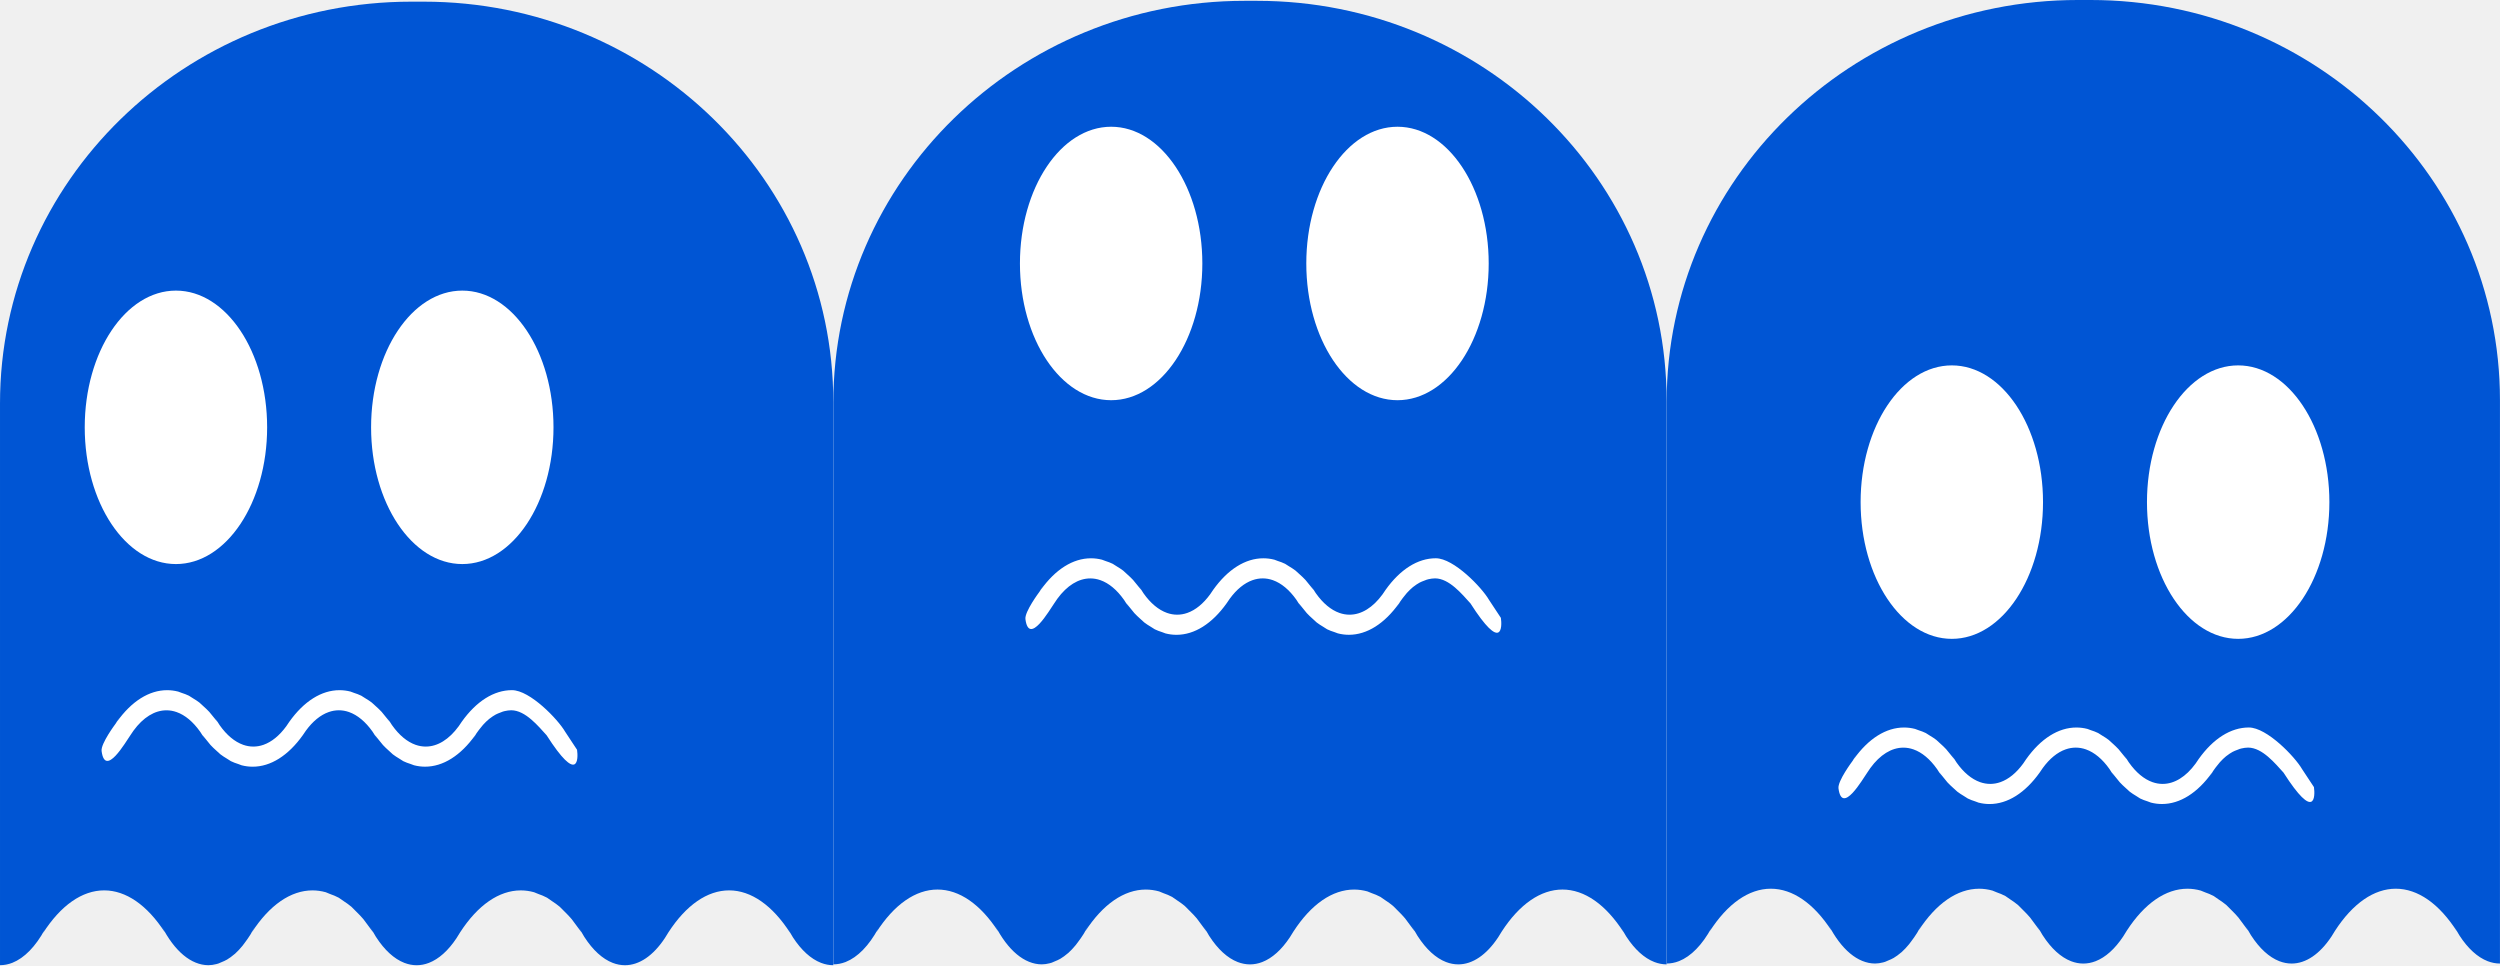
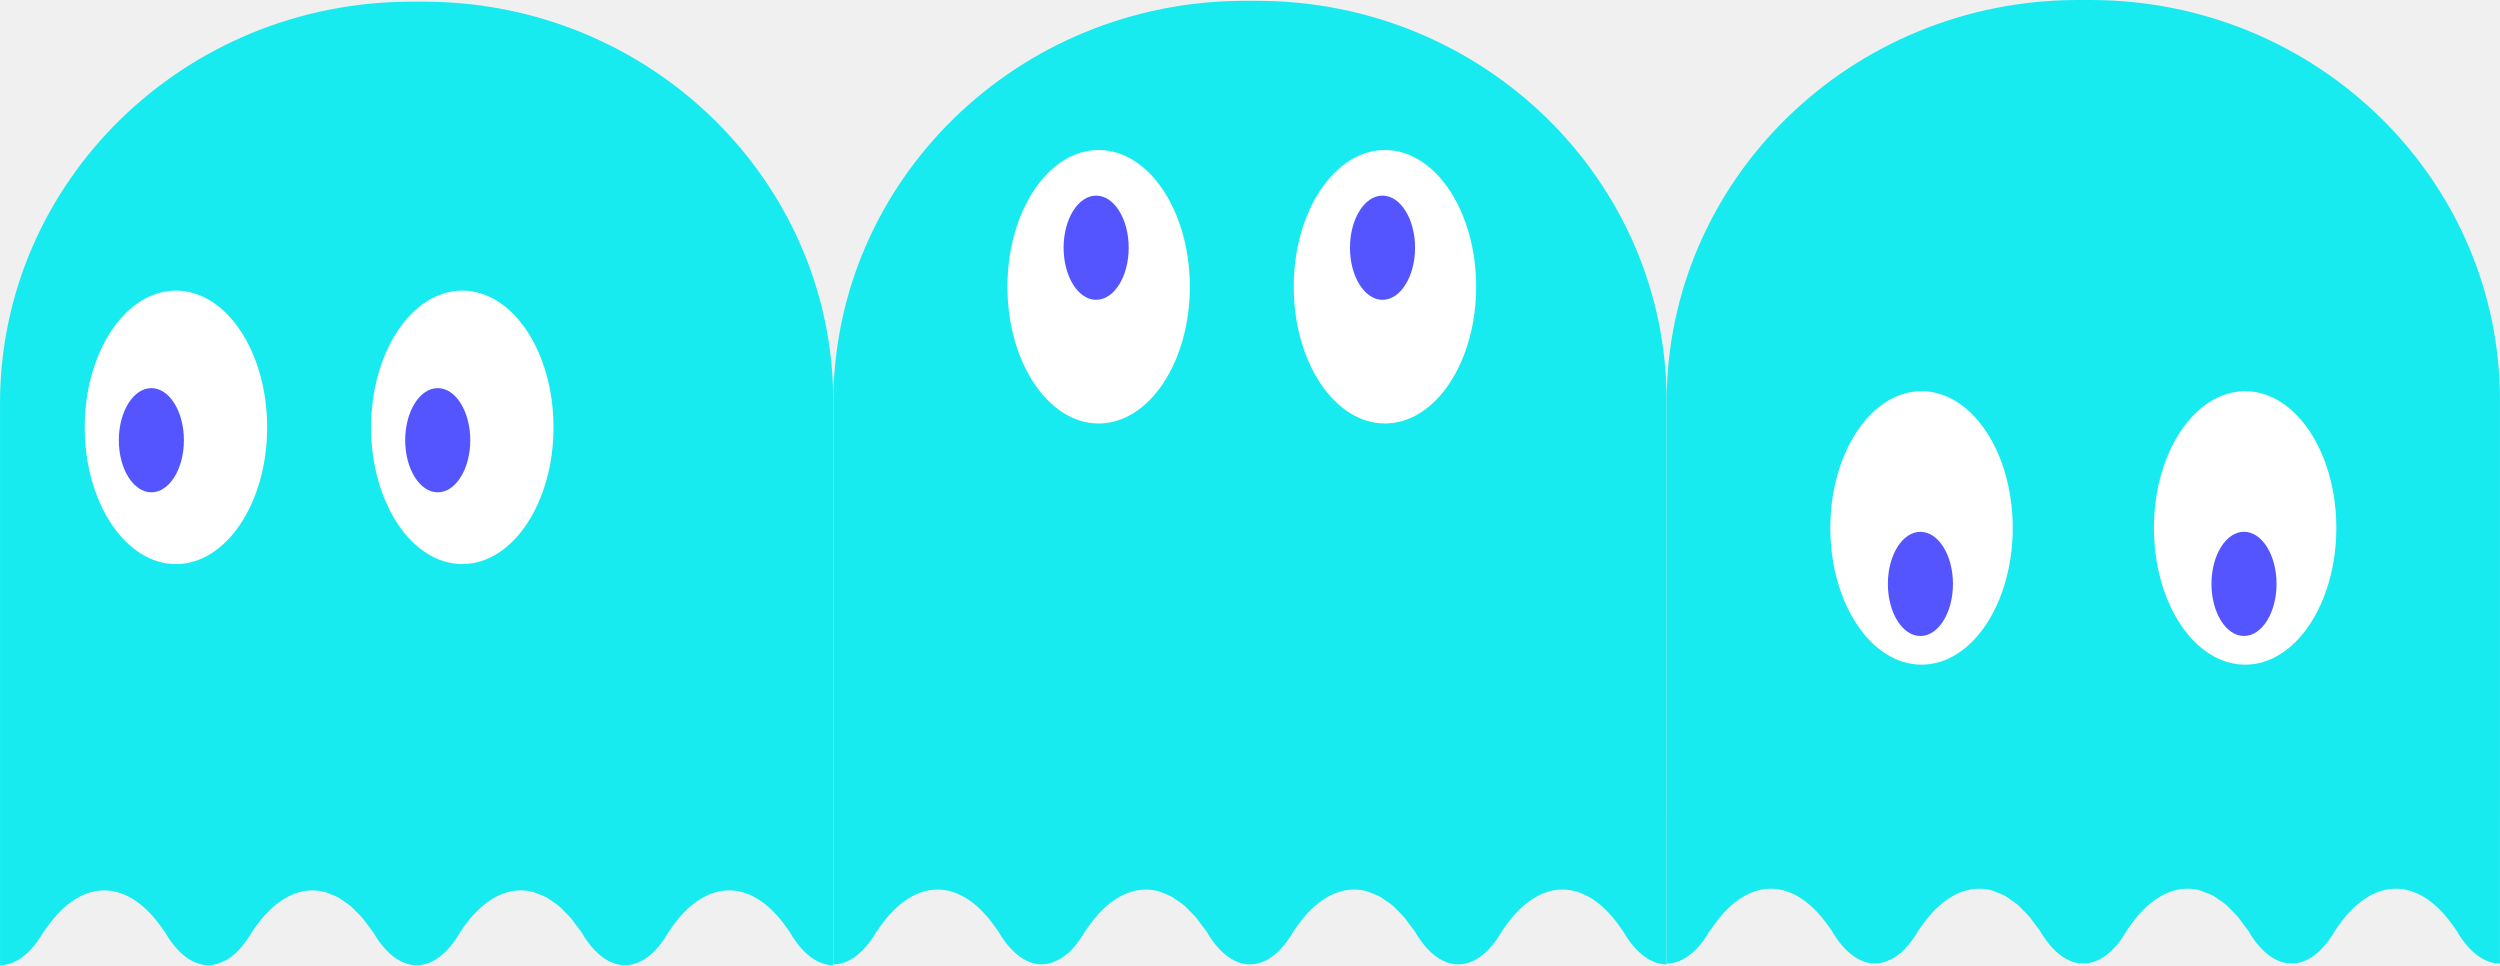
- <svg xmlns="http://www.w3.org/2000/svg" width="384" height="148.256" viewBox="0 0 101.6 39.226" version="1.1" id="svg1" xml:space="preserve">
+ <svg xmlns="http://www.w3.org/2000/svg" width="384" height="148.258" viewBox="0 0 101.6 39.227" version="1.1" id="svg1" xml:space="preserve">
  <defs id="defs1" />
-   <g id="layer1" transform="translate(-221.1955,-117.6115)">
-     <g id="g61" transform="translate(15.58882,58.37373)">
-       <g id="g60" transform="translate(82.29565,-37.6752)">
-         <g id="g59" style="fill:#ff0000" transform="matrix(0.5387755,0,0,0.5263396,81.94945,108.1022)">
-           <path id="path57" style="fill:#0055d4;fill-opacity:1;stroke-width:0.177" d="M 233.508,-21.259 A 31.022,31.022 0 0 0 202.487,9.763 V 30.061 41.6 53.138 a 5.241,11.539 0 0 0 0.927,-0.183 5.241,11.539 0 0 0 2.459,-2.58 5.241,11.539 0 0 1 -0.148,0.292 7.857,17.299 0 0 1 4.62,-3.306 7.857,17.299 0 0 1 4.576,3.237 5.241,11.539 0 0 1 -0.231,-0.464 5.241,11.539 0 0 0 3.511,3.004 5.241,11.539 0 0 0 0.609,-0.086 5.241,11.539 0 0 0 0.157,-0.047 5.241,11.539 0 0 0 0.165,-0.073 5.241,11.539 0 0 0 0.273,-0.119 5.241,11.539 0 0 0 0.206,-0.108 5.241,11.539 0 0 0 0.553,-0.413 5.241,11.539 0 0 0 0.046,-0.035 5.241,11.539 0 0 0 0.565,-0.614 5.241,11.539 0 0 0 0.176,-0.241 5.241,11.539 0 0 0 0.402,-0.592 5.241,11.539 0 0 0 0.061,-0.101 5.241,11.539 0 0 0 0.293,-0.565 5.241,11.539 0 0 1 -0.225,0.455 7.857,17.299 0 0 1 4.576,-3.237 7.857,17.299 0 0 1 1.002,0.143 7.857,17.299 0 0 1 0.32,0.135 7.857,17.299 0 0 1 0.661,0.289 7.857,17.299 0 0 1 0.375,0.266 7.857,17.299 0 0 1 0.58,0.433 7.857,17.299 0 0 1 0.378,0.388 7.857,17.299 0 0 1 0.523,0.567 7.857,17.299 0 0 1 0.373,0.514 7.857,17.299 0 0 1 0.364,0.503 5.241,11.539 0 0 1 -0.222,-0.446 5.241,11.539 0 0 0 0.411,0.76 7.857,17.299 0 0 1 0.027,0.043 5.241,11.539 0 0 0 2.138,2.001 5.241,11.539 0 0 0 0.926,0.182 5.241,11.539 0 0 0 0.927,-0.182 5.241,11.539 0 0 0 2.079,-1.906 7.857,17.299 0 0 1 0.275,-0.453 7.857,17.299 0 0 1 4.576,-3.237 7.857,17.299 0 0 1 1.002,0.143 7.857,17.299 0 0 1 0.314,0.131 7.857,17.299 0 0 1 0.668,0.293 7.857,17.299 0 0 1 0.375,0.266 7.857,17.299 0 0 1 0.58,0.433 7.857,17.299 0 0 1 0.372,0.381 7.857,17.299 0 0 1 0.529,0.575 7.857,17.299 0 0 1 0.372,0.513 7.857,17.299 0 0 1 0.364,0.502 5.241,11.539 0 0 1 -0.228,-0.459 5.241,11.539 0 0 0 0.412,0.762 7.857,17.299 0 0 1 0.037,0.061 5.241,11.539 0 0 0 2.132,1.994 5.241,11.539 0 0 0 0.927,0.182 5.241,11.539 0 0 0 3.006,-2.087 7.857,17.299 0 0 1 0.274,-0.453 7.857,17.299 0 0 1 4.577,-3.238 7.857,17.299 0 0 1 4.619,3.305 5.241,11.539 0 0 1 -0.19,-0.376 5.241,11.539 0 0 0 0.384,0.696 5.241,11.539 0 0 0 2.118,1.97 5.241,11.539 0 0 0 0.927,0.183 V 41.601 41.6 30.06 9.635 A 30.893,30.893 0 0 0 234.452,-21.259 Z" />
-           <g id="g58" transform="matrix(2.580366,0,0,2.537215,-38.11264,-239.1585)" style="fill:#d5ffd5">
-             <ellipse style="fill:#ffffff;fill-opacity:1;stroke-width:0.179" id="ellipse57" cx="101.578" cy="101.162" rx="2.666" ry="4.161" />
-             <ellipse style="fill:#ffffff;fill-opacity:1;stroke-width:0.179" id="ellipse58" cx="109.949" cy="101.162" rx="2.666" ry="4.161" />
-           </g>
+   <g id="layer1" transform="translate(-88.64228,-119.5437)">
+     <g id="g37" style="fill:#ff0000" transform="matrix(0.5387755,0,0,0.5263396,-3.573513,131.3673)">
+       <path id="path31" style="fill:#18ebf0;fill-opacity:1;stroke-width:0.177" d="M 327.897,-22.464 A 31.022,31.022 0 0 0 296.875,8.558 V 28.857 40.395 51.934 a 5.241,11.539 0 0 0 0.927,-0.183 5.241,11.539 0 0 0 2.459,-2.581 5.241,11.539 0 0 1 -0.148,0.293 7.857,17.299 0 0 1 4.619,-3.306 7.857,17.299 0 0 1 4.576,3.237 5.241,11.539 0 0 1 -0.231,-0.464 5.241,11.539 0 0 0 3.512,3.004 5.241,11.539 0 0 0 0.609,-0.086 5.241,11.539 0 0 0 0.157,-0.048 5.241,11.539 0 0 0 0.165,-0.072 5.241,11.539 0 0 0 0.272,-0.119 5.241,11.539 0 0 0 0.207,-0.108 5.241,11.539 0 0 0 0.553,-0.413 5.241,11.539 0 0 0 0.045,-0.035 5.241,11.539 0 0 0 0.565,-0.614 5.241,11.539 0 0 0 0.176,-0.242 5.241,11.539 0 0 0 0.403,-0.592 5.241,11.539 0 0 0 0.06,-0.1 5.241,11.539 0 0 0 0.293,-0.565 5.241,11.539 0 0 1 -0.225,0.455 7.857,17.299 0 0 1 4.577,-3.238 7.857,17.299 0 0 1 1.001,0.144 7.857,17.299 0 0 1 0.32,0.134 7.857,17.299 0 0 1 0.662,0.29 7.857,17.299 0 0 1 0.375,0.266 7.857,17.299 0 0 1 0.58,0.433 7.857,17.299 0 0 1 0.377,0.387 7.857,17.299 0 0 1 0.523,0.567 7.857,17.299 0 0 1 0.373,0.514 7.857,17.299 0 0 1 0.364,0.503 5.241,11.539 0 0 1 -0.221,-0.446 5.241,11.539 0 0 0 0.411,0.76 7.857,17.299 0 0 1 0.027,0.043 5.241,11.539 0 0 0 2.138,2.001 5.241,11.539 0 0 0 0.927,0.181 5.241,11.539 0 0 0 0.926,-0.181 5.241,11.539 0 0 0 2.08,-1.906 7.857,17.299 0 0 1 0.274,-0.453 7.857,17.299 0 0 1 4.576,-3.238 7.857,17.299 0 0 1 1.003,0.144 7.857,17.299 0 0 1 0.313,0.131 7.857,17.299 0 0 1 0.668,0.293 7.857,17.299 0 0 1 0.375,0.266 7.857,17.299 0 0 1 0.581,0.432 7.857,17.299 0 0 1 0.371,0.382 7.857,17.299 0 0 1 0.53,0.574 7.857,17.299 0 0 1 0.372,0.513 7.857,17.299 0 0 1 0.364,0.503 5.241,11.539 0 0 1 -0.228,-0.459 5.241,11.539 0 0 0 0.412,0.762 7.857,17.299 0 0 1 0.037,0.061 5.241,11.539 0 0 0 2.133,1.994 5.241,11.539 0 0 0 0.927,0.181 5.241,11.539 0 0 0 3.005,-2.086 7.857,17.299 0 0 1 0.274,-0.454 7.857,17.299 0 0 1 4.577,-3.237 7.857,17.299 0 0 1 4.619,3.304 5.241,11.539 0 0 1 -0.19,-0.375 5.241,11.539 0 0 0 0.385,0.696 5.241,11.539 0 0 0 2.117,1.97 5.241,11.539 0 0 0 0.927,0.182 V 40.395 h 9.6e-4 V 28.856 8.43 A 30.893,30.893 0 0 0 328.84,-22.464 Z" />
+       <g id="g36" transform="matrix(2.580366,0,0,2.537215,54.57984,-238.3702)" style="fill:#d5ffd5">
+         <ellipse style="fill:#ffffff;fill-opacity:1;stroke-width:0.179" id="ellipse32" cx="101.35" cy="101.162" rx="2.666" ry="4.161" />
+         <ellipse style="fill:#ffffff;fill-opacity:1;stroke-width:0.179" id="ellipse33" cx="110.81" cy="101.162" rx="2.666" ry="4.161" />
+         <g id="g35" transform="matrix(1.070075,0,0,1.505745,31.23187,-61.37048)">
+           <ellipse style="fill:#5555ff;fill-opacity:1;stroke-width:0.154" id="ellipse34" cx="65.496" cy="109.073" rx="0.889" ry="1.053" />
+           <ellipse style="fill:#5555ff;fill-opacity:1;stroke-width:0.154" id="ellipse35" cx="74.336" cy="109.072" rx="0.889" ry="1.053" />
        </g>
-         <path d="m 216.865,128.166 c -0.29,-0.5 -1.427,-1.688 -2.161,-1.688 -0.732,8e-5 -1.446,0.449 -2.041,1.285 -0.042,0.058 -0.082,0.118 -0.122,0.18 -0.393,0.539 -0.861,0.828 -1.341,0.828 -0.139,1.1e-4 -0.277,-0.024 -0.413,-0.072 -0.343,-0.121 -0.668,-0.392 -0.951,-0.791 -0.005,-0.008 -0.011,-0.016 -0.017,-0.024 -0.064,-0.095 -0.125,-0.196 -0.184,-0.302 0.033,0.062 0.067,0.123 0.102,0.182 -0.053,-0.069 -0.107,-0.136 -0.162,-0.199 -0.054,-0.071 -0.11,-0.139 -0.166,-0.204 -0.077,-0.082 -0.156,-0.158 -0.236,-0.228 -0.055,-0.053 -0.11,-0.104 -0.166,-0.151 -0.085,-0.064 -0.171,-0.121 -0.259,-0.172 -0.055,-0.038 -0.111,-0.073 -0.167,-0.106 -0.098,-0.047 -0.198,-0.086 -0.298,-0.116 -0.046,-0.019 -0.093,-0.036 -0.139,-0.052 -0.148,-0.038 -0.298,-0.057 -0.447,-0.057 -0.732,-1.5e-4 -1.446,0.449 -2.041,1.284 -0.041,0.058 -0.082,0.118 -0.122,0.18 -0.278,0.381 -0.594,0.639 -0.927,0.756 -0.136,0.048 -0.274,0.072 -0.413,0.072 -0.139,-3e-5 -0.277,-0.024 -0.413,-0.072 -0.344,-0.122 -0.67,-0.393 -0.953,-0.794 -0.004,-0.006 -0.008,-0.012 -0.011,-0.017 -0.064,-0.094 -0.125,-0.195 -0.183,-0.301 0.032,0.061 0.065,0.12 0.098,0.177 -0.053,-0.069 -0.107,-0.136 -0.162,-0.199 -0.055,-0.071 -0.11,-0.139 -0.167,-0.204 -0.076,-0.081 -0.154,-0.156 -0.233,-0.225 -0.055,-0.054 -0.112,-0.105 -0.168,-0.154 -0.085,-0.064 -0.171,-0.121 -0.259,-0.172 -0.055,-0.038 -0.111,-0.073 -0.167,-0.106 -0.097,-0.046 -0.196,-0.085 -0.295,-0.115 -0.047,-0.02 -0.095,-0.037 -0.143,-0.053 -0.148,-0.038 -0.297,-0.057 -0.447,-0.057 -0.732,-2e-5 -1.446,0.449 -2.041,1.284 0.034,-0.058 0.068,-0.118 0.1,-0.18 -0.042,0.078 -0.086,0.153 -0.131,0.224 -0.009,0.013 -0.018,0.026 -0.027,0.04 0,0 -0.603,0.804 -0.565,1.104 0.142,1.102 0.983,-0.378 1.174,-0.646 0.041,-0.058 0.082,-0.118 0.122,-0.18 0.393,-0.539 0.861,-0.828 1.34,-0.828 0.139,-1.1e-4 0.277,0.024 0.413,0.072 0.343,0.121 0.668,0.392 0.951,0.791 0.005,0.008 0.011,0.016 0.017,0.024 0.064,0.095 0.125,0.196 0.184,0.302 -0.033,-0.062 -0.067,-0.123 -0.102,-0.182 0.053,0.069 0.107,0.135 0.162,0.199 0.054,0.071 0.11,0.139 0.166,0.204 0.077,0.082 0.156,0.158 0.236,0.228 0.055,0.053 0.11,0.104 0.166,0.151 0.085,0.064 0.171,0.121 0.259,0.172 0.055,0.038 0.111,0.073 0.167,0.106 0.098,0.047 0.198,0.086 0.298,0.116 0.046,0.019 0.093,0.036 0.139,0.052 0.148,0.038 0.298,0.057 0.447,0.057 0.732,-8e-5 1.446,-0.449 2.041,-1.285 0.042,-0.058 0.082,-0.118 0.123,-0.18 0.278,-0.381 0.594,-0.639 0.927,-0.756 0.136,-0.048 0.274,-0.072 0.413,-0.072 0.138,-7e-5 0.277,0.024 0.413,0.072 0.344,0.122 0.67,0.393 0.954,0.794 0.004,0.006 0.008,0.012 0.011,0.017 0.064,0.094 0.125,0.195 0.183,0.301 -0.032,-0.061 -0.065,-0.12 -0.098,-0.177 0.053,0.069 0.107,0.136 0.162,0.2 0.054,0.071 0.11,0.139 0.166,0.204 0.076,0.081 0.154,0.156 0.233,0.225 0.056,0.054 0.112,0.105 0.168,0.154 0.085,0.064 0.171,0.121 0.259,0.172 0.055,0.038 0.111,0.073 0.167,0.106 0.097,0.046 0.196,0.085 0.295,0.114 0.047,0.02 0.095,0.037 0.143,0.053 0.148,0.038 0.297,0.057 0.447,0.057 0.732,3e-5 1.446,-0.449 2.041,-1.284 -0.034,0.058 -0.068,0.118 -0.1,0.18 0.042,-0.078 0.086,-0.153 0.13,-0.224 0.009,-0.013 0.018,-0.027 0.027,-0.04 0.058,-0.084 0.118,-0.162 0.179,-0.235 0.026,-0.033 0.052,-0.065 0.078,-0.096 0.082,-0.091 0.166,-0.172 0.252,-0.243 0.007,-0.005 0.014,-0.009 0.02,-0.014 0.081,-0.064 0.163,-0.118 0.246,-0.164 0.031,-0.015 0.061,-0.03 0.092,-0.043 0.04,-0.018 0.081,-0.034 0.122,-0.047 0.025,-0.01 0.049,-0.02 0.074,-0.029 0.023,-0.007 0.047,-0.013 0.07,-0.019 0.09,-0.022 0.181,-0.033 0.272,-0.035 0.579,0.003 1.105,0.654 1.437,1.017 v 0 c 1.282,2.003 1.292,0.962 1.237,0.589 z" style="fill:#ffffff;stroke-width:0.166;stroke-linejoin:round" id="path59" />
      </g>
    </g>
-     <g id="g67" transform="translate(-18.2778,58.40758)">
-       <g id="g65" transform="translate(82.29565,-37.6752)">
-         <g id="g63" style="fill:#ff0000" transform="matrix(0.5387755,0,0,0.5263396,81.94945,108.1022)">
-           <path id="path61" style="fill:#0055d4;fill-opacity:1;stroke-width:0.177" d="M 233.508,-21.259 A 31.022,31.022 0 0 0 202.487,9.763 V 30.061 41.6 53.138 a 5.241,11.539 0 0 0 0.927,-0.183 5.241,11.539 0 0 0 2.459,-2.58 5.241,11.539 0 0 1 -0.148,0.292 7.857,17.299 0 0 1 4.62,-3.306 7.857,17.299 0 0 1 4.576,3.237 5.241,11.539 0 0 1 -0.231,-0.464 5.241,11.539 0 0 0 3.511,3.004 5.241,11.539 0 0 0 0.609,-0.086 5.241,11.539 0 0 0 0.157,-0.047 5.241,11.539 0 0 0 0.165,-0.073 5.241,11.539 0 0 0 0.273,-0.119 5.241,11.539 0 0 0 0.206,-0.108 5.241,11.539 0 0 0 0.553,-0.413 5.241,11.539 0 0 0 0.046,-0.035 5.241,11.539 0 0 0 0.565,-0.614 5.241,11.539 0 0 0 0.176,-0.241 5.241,11.539 0 0 0 0.402,-0.592 5.241,11.539 0 0 0 0.061,-0.101 5.241,11.539 0 0 0 0.293,-0.565 5.241,11.539 0 0 1 -0.225,0.455 7.857,17.299 0 0 1 4.576,-3.237 7.857,17.299 0 0 1 1.002,0.143 7.857,17.299 0 0 1 0.32,0.135 7.857,17.299 0 0 1 0.661,0.289 7.857,17.299 0 0 1 0.375,0.266 7.857,17.299 0 0 1 0.58,0.433 7.857,17.299 0 0 1 0.378,0.388 7.857,17.299 0 0 1 0.523,0.567 7.857,17.299 0 0 1 0.373,0.514 7.857,17.299 0 0 1 0.364,0.503 5.241,11.539 0 0 1 -0.222,-0.446 5.241,11.539 0 0 0 0.411,0.76 7.857,17.299 0 0 1 0.027,0.043 5.241,11.539 0 0 0 2.138,2.001 5.241,11.539 0 0 0 0.926,0.182 5.241,11.539 0 0 0 0.927,-0.182 5.241,11.539 0 0 0 2.079,-1.906 7.857,17.299 0 0 1 0.275,-0.453 7.857,17.299 0 0 1 4.576,-3.237 7.857,17.299 0 0 1 1.002,0.143 7.857,17.299 0 0 1 0.314,0.131 7.857,17.299 0 0 1 0.668,0.293 7.857,17.299 0 0 1 0.375,0.266 7.857,17.299 0 0 1 0.58,0.433 7.857,17.299 0 0 1 0.372,0.381 7.857,17.299 0 0 1 0.529,0.575 7.857,17.299 0 0 1 0.372,0.513 7.857,17.299 0 0 1 0.364,0.502 5.241,11.539 0 0 1 -0.228,-0.459 5.241,11.539 0 0 0 0.412,0.762 7.857,17.299 0 0 1 0.037,0.061 5.241,11.539 0 0 0 2.132,1.994 5.241,11.539 0 0 0 0.927,0.182 5.241,11.539 0 0 0 3.006,-2.087 7.857,17.299 0 0 1 0.274,-0.453 7.857,17.299 0 0 1 4.577,-3.238 7.857,17.299 0 0 1 4.619,3.305 5.241,11.539 0 0 1 -0.19,-0.376 5.241,11.539 0 0 0 0.384,0.696 5.241,11.539 0 0 0 2.118,1.97 5.241,11.539 0 0 0 0.927,0.183 V 41.601 41.6 30.06 9.635 A 30.893,30.893 0 0 0 234.452,-21.259 Z" />
-           <g id="g62" transform="matrix(2.580366,0,0,2.537215,-38.66663,-257.6492)" style="fill:#d5ffd5">
-             <ellipse style="fill:#ffffff;fill-opacity:1;stroke-width:0.179" id="ellipse61" cx="101.578" cy="101.162" rx="2.666" ry="4.161" />
-             <ellipse style="fill:#ffffff;fill-opacity:1;stroke-width:0.179" id="ellipse62" cx="109.949" cy="101.162" rx="2.666" ry="4.161" />
-           </g>
+     <g id="g44" style="fill:#ff0000" transform="matrix(0.5387755,0,0,0.5263396,-32.59778,151.4885)">
+       <path id="path38" style="fill:#18ebf0;fill-opacity:1;stroke-width:0.177" d="m 318.909,-60.628 a 31.022,31.022 0 0 0 -31.022,31.022 V -9.307 2.232 13.77 a 5.241,11.539 0 0 0 0.927,-0.183 5.241,11.539 0 0 0 2.459,-2.581 5.241,11.539 0 0 1 -0.148,0.293 7.857,17.299 0 0 1 4.619,-3.306 7.857,17.299 0 0 1 4.576,3.237 5.241,11.539 0 0 1 -0.231,-0.464 5.241,11.539 0 0 0 3.512,3.004 5.241,11.539 0 0 0 0.609,-0.086 5.241,11.539 0 0 0 0.157,-0.047 5.241,11.539 0 0 0 0.165,-0.073 5.241,11.539 0 0 0 0.272,-0.119 5.241,11.539 0 0 0 0.207,-0.108 5.241,11.539 0 0 0 0.553,-0.413 5.241,11.539 0 0 0 0.045,-0.035 5.241,11.539 0 0 0 0.565,-0.614 5.241,11.539 0 0 0 0.176,-0.241 5.241,11.539 0 0 0 0.403,-0.592 5.241,11.539 0 0 0 0.06,-0.101 5.241,11.539 0 0 0 0.293,-0.565 5.241,11.539 0 0 1 -0.225,0.455 7.857,17.299 0 0 1 4.577,-3.238 7.857,17.299 0 0 1 1.001,0.144 7.857,17.299 0 0 1 0.32,0.134 7.857,17.299 0 0 1 0.662,0.29 7.857,17.299 0 0 1 0.375,0.266 7.857,17.299 0 0 1 0.58,0.433 7.857,17.299 0 0 1 0.377,0.387 7.857,17.299 0 0 1 0.523,0.567 7.857,17.299 0 0 1 0.373,0.514 7.857,17.299 0 0 1 0.364,0.503 5.241,11.539 0 0 1 -0.221,-0.446 5.241,11.539 0 0 0 0.411,0.76 7.857,17.299 0 0 1 0.027,0.043 5.241,11.539 0 0 0 2.138,2.001 5.241,11.539 0 0 0 0.927,0.181 5.241,11.539 0 0 0 0.926,-0.181 5.241,11.539 0 0 0 2.08,-1.906 7.857,17.299 0 0 1 0.274,-0.453 7.857,17.299 0 0 1 4.576,-3.238 7.857,17.299 0 0 1 1.003,0.144 7.857,17.299 0 0 1 0.313,0.131 7.857,17.299 0 0 1 0.668,0.293 7.857,17.299 0 0 1 0.376,0.266 7.857,17.299 0 0 1 0.58,0.433 7.857,17.299 0 0 1 0.372,0.381 7.857,17.299 0 0 1 0.529,0.574 7.857,17.299 0 0 1 0.372,0.514 7.857,17.299 0 0 1 0.364,0.502 5.241,11.539 0 0 1 -0.228,-0.459 5.241,11.539 0 0 0 0.412,0.762 7.857,17.299 0 0 1 0.037,0.061 5.241,11.539 0 0 0 2.133,1.994 5.241,11.539 0 0 0 0.927,0.181 5.241,11.539 0 0 0 3.006,-2.086 7.857,17.299 0 0 1 0.274,-0.453 7.857,17.299 0 0 1 4.576,-3.238 7.857,17.299 0 0 1 4.619,3.305 5.241,11.539 0 0 1 -0.19,-0.376 5.241,11.539 0 0 0 0.385,0.696 5.241,11.539 0 0 0 2.117,1.97 5.241,11.539 0 0 0 0.927,0.182 V 2.232 h 9.6e-4 V -9.308 -29.734 a 30.893,30.893 0 0 0 -30.894,-30.894 z" />
+       <g id="g43" transform="matrix(2.580366,0,0,2.537215,54.77801,-257.0595)" style="fill:#d5ffd5">
+         <ellipse style="fill:#ffffff;fill-opacity:1;stroke-width:0.179" id="ellipse39" cx="98.095" cy="86.121" rx="2.666" ry="4.161" />
+         <ellipse style="fill:#ffffff;fill-opacity:1;stroke-width:0.179" id="ellipse40" cx="106.465" cy="86.121" rx="2.666" ry="4.161" />
+         <g id="g42" transform="matrix(1.070075,0,0,1.505745,27.69702,-76.86481)">
+           <ellipse style="fill:#5555ff;fill-opacity:1;stroke-width:0.154" id="ellipse41" cx="65.72" cy="107.454" rx="0.889" ry="1.053" />
+           <ellipse style="fill:#5555ff;fill-opacity:1;stroke-width:0.154" id="ellipse42" cx="73.543" cy="107.454" rx="0.889" ry="1.053" />
        </g>
-         <path d="m 217.689,121.255 c -0.29,-0.5 -1.427,-1.688 -2.161,-1.688 -0.732,8e-5 -1.446,0.449 -2.041,1.285 -0.042,0.058 -0.082,0.118 -0.122,0.18 -0.393,0.539 -0.861,0.828 -1.341,0.828 -0.139,1.1e-4 -0.277,-0.024 -0.413,-0.072 -0.343,-0.121 -0.668,-0.392 -0.951,-0.791 -0.005,-0.008 -0.011,-0.016 -0.017,-0.024 -0.064,-0.095 -0.125,-0.196 -0.184,-0.302 0.033,0.062 0.067,0.123 0.102,0.182 -0.053,-0.069 -0.107,-0.136 -0.162,-0.199 -0.054,-0.071 -0.11,-0.139 -0.166,-0.204 -0.077,-0.082 -0.156,-0.158 -0.236,-0.228 -0.055,-0.053 -0.11,-0.104 -0.166,-0.151 -0.085,-0.064 -0.171,-0.121 -0.259,-0.172 -0.055,-0.038 -0.111,-0.073 -0.167,-0.106 -0.098,-0.047 -0.198,-0.086 -0.298,-0.116 -0.046,-0.019 -0.093,-0.036 -0.139,-0.052 -0.148,-0.038 -0.298,-0.057 -0.447,-0.057 -0.732,-1.5e-4 -1.446,0.449 -2.041,1.284 -0.041,0.058 -0.082,0.118 -0.122,0.18 -0.278,0.381 -0.594,0.639 -0.927,0.756 -0.136,0.048 -0.274,0.072 -0.413,0.072 -0.139,-3e-5 -0.277,-0.024 -0.413,-0.072 -0.344,-0.122 -0.67,-0.393 -0.953,-0.794 -0.004,-0.006 -0.008,-0.012 -0.011,-0.017 -0.064,-0.094 -0.125,-0.195 -0.183,-0.301 0.032,0.061 0.065,0.12 0.098,0.177 -0.053,-0.069 -0.107,-0.136 -0.162,-0.199 -0.055,-0.071 -0.11,-0.139 -0.167,-0.204 -0.076,-0.081 -0.154,-0.156 -0.233,-0.225 -0.055,-0.054 -0.112,-0.105 -0.168,-0.154 -0.085,-0.064 -0.171,-0.121 -0.259,-0.172 -0.055,-0.038 -0.111,-0.073 -0.167,-0.106 -0.097,-0.046 -0.196,-0.085 -0.295,-0.115 -0.047,-0.02 -0.095,-0.037 -0.143,-0.053 -0.148,-0.038 -0.297,-0.057 -0.447,-0.057 -0.732,-2e-5 -1.446,0.449 -2.041,1.284 0.034,-0.058 0.068,-0.118 0.1,-0.18 -0.042,0.078 -0.086,0.153 -0.131,0.224 -0.009,0.013 -0.018,0.026 -0.027,0.04 0,0 -0.603,0.804 -0.565,1.104 0.142,1.102 0.983,-0.378 1.174,-0.646 0.041,-0.058 0.082,-0.118 0.122,-0.18 0.393,-0.539 0.861,-0.828 1.34,-0.828 0.139,-1.1e-4 0.277,0.024 0.413,0.072 0.343,0.121 0.668,0.392 0.951,0.791 0.005,0.008 0.011,0.016 0.017,0.024 0.064,0.095 0.125,0.196 0.184,0.302 -0.033,-0.062 -0.067,-0.123 -0.102,-0.182 0.053,0.069 0.107,0.135 0.162,0.199 0.054,0.071 0.11,0.139 0.166,0.204 0.077,0.082 0.156,0.158 0.236,0.228 0.055,0.053 0.11,0.104 0.166,0.151 0.085,0.064 0.171,0.121 0.259,0.172 0.055,0.038 0.111,0.073 0.167,0.106 0.098,0.047 0.198,0.086 0.298,0.116 0.046,0.019 0.093,0.036 0.139,0.052 0.148,0.038 0.298,0.057 0.447,0.057 0.732,-8e-5 1.446,-0.449 2.041,-1.285 0.042,-0.058 0.082,-0.118 0.123,-0.18 0.278,-0.381 0.594,-0.639 0.927,-0.756 0.136,-0.048 0.274,-0.072 0.413,-0.072 0.138,-7e-5 0.277,0.024 0.413,0.072 0.344,0.122 0.67,0.393 0.954,0.794 0.004,0.006 0.008,0.012 0.011,0.017 0.064,0.094 0.125,0.195 0.183,0.301 -0.032,-0.061 -0.065,-0.12 -0.098,-0.177 0.053,0.069 0.107,0.136 0.162,0.2 0.054,0.071 0.11,0.139 0.166,0.204 0.076,0.081 0.154,0.156 0.233,0.225 0.056,0.054 0.112,0.105 0.168,0.154 0.085,0.064 0.171,0.121 0.259,0.172 0.055,0.038 0.111,0.073 0.167,0.106 0.097,0.046 0.196,0.085 0.295,0.114 0.047,0.02 0.095,0.037 0.143,0.053 0.148,0.038 0.297,0.057 0.447,0.057 0.732,3e-5 1.446,-0.449 2.041,-1.284 -0.034,0.058 -0.068,0.118 -0.1,0.18 0.042,-0.078 0.086,-0.153 0.13,-0.224 0.009,-0.013 0.018,-0.027 0.027,-0.04 0.058,-0.084 0.118,-0.162 0.179,-0.235 0.026,-0.033 0.052,-0.065 0.078,-0.096 0.082,-0.091 0.166,-0.172 0.252,-0.243 0.007,-0.005 0.014,-0.009 0.02,-0.014 0.081,-0.064 0.163,-0.118 0.246,-0.164 0.031,-0.015 0.061,-0.03 0.092,-0.043 0.04,-0.018 0.081,-0.034 0.122,-0.047 0.025,-0.01 0.049,-0.02 0.074,-0.029 0.023,-0.007 0.047,-0.013 0.07,-0.019 0.09,-0.022 0.181,-0.033 0.272,-0.035 0.579,0.003 1.105,0.654 1.437,1.017 v 0 c 1.282,2.003 1.292,0.962 1.237,0.589 z" style="fill:#ffffff;stroke-width:0.166;stroke-linejoin:round" id="path63" />
      </g>
    </g>
  </g>
-   <g id="layer1-2" transform="translate(-221.9106,-163.7372)">
+   <g id="layer1-2" transform="translate(-89.35736,-165.6695)">
    <g id="g4">
      <path id="path55" style="fill:#ff0000;stroke-width:0.177" d="M 233.509,-21.259 A 31.022,31.022 0 0 0 202.487,9.763 V 30.062 41.6 53.138 a 5.241,11.539 0 0 0 0.927,-0.183 5.241,11.539 0 0 0 2.459,-2.581 5.241,11.539 0 0 1 -0.148,0.293 7.857,17.299 0 0 1 4.619,-3.306 7.857,17.299 0 0 1 4.576,3.237 5.241,11.539 0 0 1 -0.23,-0.464 5.241,11.539 0 0 0 3.511,3.004 5.241,11.539 0 0 0 0.609,-0.086 5.241,11.539 0 0 0 0.157,-0.048 5.241,11.539 0 0 0 0.165,-0.072 5.241,11.539 0 0 0 0.272,-0.119 5.241,11.539 0 0 0 0.207,-0.108 5.241,11.539 0 0 0 0.553,-0.413 5.241,11.539 0 0 0 0.045,-0.036 5.241,11.539 0 0 0 0.566,-0.613 5.241,11.539 0 0 0 0.175,-0.242 5.241,11.539 0 0 0 0.403,-0.592 5.241,11.539 0 0 0 0.06,-0.1 5.241,11.539 0 0 0 0.293,-0.565 5.241,11.539 0 0 1 -0.224,0.454 7.857,17.299 0 0 1 4.576,-3.237 7.857,17.299 0 0 1 1.001,0.144 7.857,17.299 0 0 1 0.321,0.134 7.857,17.299 0 0 1 0.661,0.29 7.857,17.299 0 0 1 0.375,0.266 7.857,17.299 0 0 1 0.58,0.433 7.857,17.299 0 0 1 0.377,0.387 7.857,17.299 0 0 1 0.523,0.567 7.857,17.299 0 0 1 0.373,0.514 7.857,17.299 0 0 1 0.364,0.503 5.241,11.539 0 0 1 -0.221,-0.446 5.241,11.539 0 0 0 0.411,0.76 7.857,17.299 0 0 1 0.027,0.043 5.241,11.539 0 0 0 2.138,2.001 5.241,11.539 0 0 0 0.927,0.181 5.241,11.539 0 0 0 0.926,-0.181 5.241,11.539 0 0 0 2.08,-1.906 7.857,17.299 0 0 1 0.274,-0.453 7.857,17.299 0 0 1 4.576,-3.238 7.857,17.299 0 0 1 1.003,0.144 7.857,17.299 0 0 1 0.313,0.131 7.857,17.299 0 0 1 0.669,0.293 7.857,17.299 0 0 1 0.375,0.265 7.857,17.299 0 0 1 0.58,0.433 7.857,17.299 0 0 1 0.372,0.382 7.857,17.299 0 0 1 0.529,0.574 7.857,17.299 0 0 1 0.372,0.513 7.857,17.299 0 0 1 0.364,0.503 5.241,11.539 0 0 1 -0.227,-0.459 5.241,11.539 0 0 0 0.411,0.762 7.857,17.299 0 0 1 0.037,0.061 5.241,11.539 0 0 0 2.133,1.994 5.241,11.539 0 0 0 0.927,0.181 5.241,11.539 0 0 0 3.006,-2.086 7.857,17.299 0 0 1 0.274,-0.454 7.857,17.299 0 0 1 4.576,-3.237 7.857,17.299 0 0 1 4.62,3.304 5.241,11.539 0 0 1 -0.19,-0.376 5.241,11.539 0 0 0 0.384,0.697 5.241,11.539 0 0 0 2.118,1.97 5.241,11.539 0 0 0 0.927,0.182 V 41.6 30.061 9.634 A 30.893,30.893 0 0 0 234.452,-21.259 Z" transform="matrix(0.5387755,0,0,0.5263396,-84.78021,72.47265)" />
      <g id="g64" transform="matrix(1.390238,0,0,1.335437,-109.753,-56.513)" style="fill:#d5ffd5">
        <ellipse style="fill:#ffffff;fill-opacity:1;stroke-width:0.179" id="path64" cx="101.578" cy="101.162" rx="2.666" ry="4.161" />
        <ellipse style="fill:#ffffff;fill-opacity:1;stroke-width:0.179" id="ellipse64" cx="109.949" cy="101.162" rx="2.666" ry="4.161" />
        <g id="g66" transform="matrix(1.070075,0,0,1.505745,30.53436,-60.24451)">
          <ellipse style="fill:#5555ff;fill-opacity:1;stroke-width:0.154" id="path65" cx="65.72" cy="107.454" rx="0.889" ry="1.053" />
          <ellipse style="fill:#5555ff;fill-opacity:1;stroke-width:0.154" id="ellipse65" cx="73.543" cy="107.454" rx="0.889" ry="1.053" />
        </g>
      </g>
    </g>
    <g id="g2">
      <path id="path68" style="fill:#ff6600;fill-opacity:1;stroke-width:0.177" d="M 233.508,-21.259 A 31.022,31.022 0 0 0 202.487,9.763 V 30.061 41.6 53.138 a 5.241,11.539 0 0 0 0.927,-0.183 5.241,11.539 0 0 0 2.459,-2.58 5.241,11.539 0 0 1 -0.148,0.292 7.857,17.299 0 0 1 4.62,-3.306 7.857,17.299 0 0 1 4.575,3.237 5.241,11.539 0 0 1 -0.23,-0.464 5.241,11.539 0 0 0 3.511,3.004 5.241,11.539 0 0 0 0.609,-0.086 5.241,11.539 0 0 0 0.157,-0.047 5.241,11.539 0 0 0 0.165,-0.073 5.241,11.539 0 0 0 0.272,-0.119 5.241,11.539 0 0 0 0.207,-0.108 5.241,11.539 0 0 0 0.553,-0.413 5.241,11.539 0 0 0 0.046,-0.035 5.241,11.539 0 0 0 0.565,-0.614 5.241,11.539 0 0 0 0.176,-0.241 5.241,11.539 0 0 0 0.402,-0.592 5.241,11.539 0 0 0 0.06,-0.101 5.241,11.539 0 0 0 0.293,-0.565 5.241,11.539 0 0 1 -0.225,0.455 7.857,17.299 0 0 1 4.576,-3.237 7.857,17.299 0 0 1 1.002,0.143 7.857,17.299 0 0 1 0.32,0.135 7.857,17.299 0 0 1 0.661,0.289 7.857,17.299 0 0 1 0.375,0.266 7.857,17.299 0 0 1 0.58,0.433 7.857,17.299 0 0 1 0.378,0.388 7.857,17.299 0 0 1 0.522,0.567 7.857,17.299 0 0 1 0.374,0.514 7.857,17.299 0 0 1 0.364,0.503 5.241,11.539 0 0 1 -0.221,-0.446 5.241,11.539 0 0 0 0.411,0.76 7.857,17.299 0 0 1 0.027,0.043 5.241,11.539 0 0 0 2.139,2.001 5.241,11.539 0 0 0 0.926,0.182 5.241,11.539 0 0 0 0.927,-0.182 5.241,11.539 0 0 0 2.079,-1.906 7.857,17.299 0 0 1 0.274,-0.453 7.857,17.299 0 0 1 4.577,-3.237 7.857,17.299 0 0 1 1.002,0.143 7.857,17.299 0 0 1 0.313,0.131 7.857,17.299 0 0 1 0.669,0.293 7.857,17.299 0 0 1 0.375,0.266 7.857,17.299 0 0 1 0.58,0.433 7.857,17.299 0 0 1 0.372,0.381 7.857,17.299 0 0 1 0.529,0.575 7.857,17.299 0 0 1 0.372,0.513 7.857,17.299 0 0 1 0.364,0.502 5.241,11.539 0 0 1 -0.227,-0.459 5.241,11.539 0 0 0 0.412,0.762 7.857,17.299 0 0 1 0.036,0.061 5.241,11.539 0 0 0 2.133,1.994 5.241,11.539 0 0 0 0.927,0.182 5.241,11.539 0 0 0 3.006,-2.087 7.857,17.299 0 0 1 0.274,-0.453 7.857,17.299 0 0 1 4.577,-3.238 7.857,17.299 0 0 1 4.619,3.305 5.241,11.539 0 0 1 -0.19,-0.376 5.241,11.539 0 0 0 0.384,0.696 5.241,11.539 0 0 0 2.118,1.97 5.241,11.539 0 0 0 0.927,0.183 V 41.601 41.6 30.061 9.635 a 30.893,30.893 0 0 0 -30.893,-30.894 z" transform="matrix(0.5387755,0,0,0.5263396,43.30507,73.35446)" />
      <g id="g73" transform="matrix(1.390238,0,0,1.335437,18.33228,-55.63119)" style="fill:#d5ffd5">
        <ellipse style="fill:#ffffff;fill-opacity:1;stroke-width:0.179" id="ellipse69" cx="101.578" cy="101.162" rx="2.666" ry="4.161" />
        <ellipse style="fill:#ffffff;fill-opacity:1;stroke-width:0.179" id="ellipse70" cx="109.949" cy="101.162" rx="2.666" ry="4.161" />
        <g id="g72" transform="matrix(1.070075,0,0,1.505745,30.53436,-60.24451)">
          <ellipse style="fill:#5555ff;fill-opacity:1;stroke-width:0.154" id="ellipse71" cx="65.72" cy="107.454" rx="0.889" ry="1.053" />
          <ellipse style="fill:#5555ff;fill-opacity:1;stroke-width:0.154" id="ellipse72" cx="73.543" cy="107.454" rx="0.889" ry="1.053" />
        </g>
      </g>
    </g>
    <g id="g3">
      <path id="path82" style="fill:#ff5599;fill-opacity:1;stroke-width:0.177" d="M 233.508,-21.259 A 31.022,31.022 0 0 0 202.486,9.763 V 30.061 41.599 53.138 a 5.241,11.539 0 0 0 0.927,-0.183 5.241,11.539 0 0 0 2.46,-2.581 5.241,11.539 0 0 1 -0.149,0.292 7.857,17.299 0 0 1 4.62,-3.306 7.857,17.299 0 0 1 4.576,3.238 5.241,11.539 0 0 1 -0.231,-0.464 5.241,11.539 0 0 0 3.512,3.004 5.241,11.539 0 0 0 0.608,-0.087 5.241,11.539 0 0 0 0.157,-0.047 5.241,11.539 0 0 0 0.165,-0.072 5.241,11.539 0 0 0 0.273,-0.12 5.241,11.539 0 0 0 0.207,-0.108 5.241,11.539 0 0 0 0.552,-0.412 5.241,11.539 0 0 0 0.046,-0.036 5.241,11.539 0 0 0 0.565,-0.614 5.241,11.539 0 0 0 0.176,-0.241 5.241,11.539 0 0 0 0.403,-0.592 5.241,11.539 0 0 0 0.06,-0.1 5.241,11.539 0 0 0 0.293,-0.566 5.241,11.539 0 0 1 -0.225,0.455 7.857,17.299 0 0 1 4.576,-3.237 7.857,17.299 0 0 1 1.002,0.144 7.857,17.299 0 0 1 0.32,0.134 7.857,17.299 0 0 1 0.661,0.289 7.857,17.299 0 0 1 0.376,0.266 7.857,17.299 0 0 1 0.579,0.434 7.857,17.299 0 0 1 0.378,0.387 7.857,17.299 0 0 1 0.523,0.567 7.857,17.299 0 0 1 0.373,0.513 7.857,17.299 0 0 1 0.364,0.503 5.241,11.539 0 0 1 -0.222,-0.446 5.241,11.539 0 0 0 0.411,0.76 7.857,17.299 0 0 1 0.027,0.043 5.241,11.539 0 0 0 2.138,2.002 5.241,11.539 0 0 0 0.926,0.181 5.241,11.539 0 0 0 0.927,-0.181 5.241,11.539 0 0 0 2.079,-1.906 7.857,17.299 0 0 1 0.275,-0.454 7.857,17.299 0 0 1 4.576,-3.237 7.857,17.299 0 0 1 1.003,0.144 7.857,17.299 0 0 1 0.313,0.13 7.857,17.299 0 0 1 0.668,0.293 7.857,17.299 0 0 1 0.375,0.266 7.857,17.299 0 0 1 0.581,0.433 7.857,17.299 0 0 1 0.371,0.382 7.857,17.299 0 0 1 0.529,0.574 7.857,17.299 0 0 1 0.373,0.513 7.857,17.299 0 0 1 0.364,0.502 5.241,11.539 0 0 1 -0.228,-0.458 5.241,11.539 0 0 0 0.412,0.762 7.857,17.299 0 0 1 0.037,0.061 5.241,11.539 0 0 0 2.132,1.994 5.241,11.539 0 0 0 0.927,0.181 5.241,11.539 0 0 0 3.006,-2.086 7.857,17.299 0 0 1 0.274,-0.454 7.857,17.299 0 0 1 4.577,-3.237 7.857,17.299 0 0 1 4.619,3.304 5.241,11.539 0 0 1 -0.19,-0.376 5.241,11.539 0 0 0 0.385,0.697 5.241,11.539 0 0 0 2.117,1.97 5.241,11.539 0 0 0 0.927,0.183 V 41.6 41.599 30.061 9.635 A 30.893,30.893 0 0 0 234.452,-21.259 Z" transform="matrix(0.5387755,0,0,0.5263396,-17.41091,72.56089)" />
      <g id="g87" transform="matrix(1.390238,0,0,1.335437,-42.3837,-56.42475)" style="fill:#d5ffd5">
        <ellipse style="fill:#ffffff;fill-opacity:1;stroke-width:0.179" id="ellipse83" cx="101.578" cy="101.162" rx="2.666" ry="4.161" />
        <ellipse style="fill:#ffffff;fill-opacity:1;stroke-width:0.179" id="ellipse84" cx="109.949" cy="101.162" rx="2.666" ry="4.161" />
        <g id="g86" transform="matrix(1.070075,0,0,1.505745,30.53436,-60.24451)">
          <ellipse style="fill:#5555ff;fill-opacity:1;stroke-width:0.154" id="ellipse85" cx="65.72" cy="107.454" rx="0.889" ry="1.053" />
          <ellipse style="fill:#5555ff;fill-opacity:1;stroke-width:0.154" id="ellipse86" cx="73.543" cy="107.454" rx="0.889" ry="1.053" />
        </g>
      </g>
    </g>
-     <g id="g1">
+     <g id="g1" transform="translate(-124.0281,104.7517)">
      <path id="path95" style="fill:#18ebf0;fill-opacity:1;stroke-width:0.177" d="M 233.508,-21.259 A 31.022,31.022 0 0 0 202.487,9.763 V 30.061 41.599 53.138 a 5.241,11.539 0 0 0 0.927,-0.183 5.241,11.539 0 0 0 2.459,-2.581 5.241,11.539 0 0 1 -0.148,0.293 7.857,17.299 0 0 1 4.62,-3.306 7.857,17.299 0 0 1 4.576,3.237 5.241,11.539 0 0 1 -0.231,-0.464 5.241,11.539 0 0 0 3.511,3.004 5.241,11.539 0 0 0 0.609,-0.087 5.241,11.539 0 0 0 0.157,-0.047 5.241,11.539 0 0 0 0.165,-0.072 5.241,11.539 0 0 0 0.273,-0.12 5.241,11.539 0 0 0 0.206,-0.107 5.241,11.539 0 0 0 0.553,-0.413 5.241,11.539 0 0 0 0.046,-0.036 5.241,11.539 0 0 0 0.565,-0.613 5.241,11.539 0 0 0 0.176,-0.242 5.241,11.539 0 0 0 0.402,-0.592 5.241,11.539 0 0 0 0.061,-0.1 5.241,11.539 0 0 0 0.293,-0.565 5.241,11.539 0 0 1 -0.225,0.454 7.857,17.299 0 0 1 4.576,-3.237 7.857,17.299 0 0 1 1.002,0.144 7.857,17.299 0 0 1 0.32,0.134 7.857,17.299 0 0 1 0.661,0.29 7.857,17.299 0 0 1 0.375,0.265 7.857,17.299 0 0 1 0.58,0.434 7.857,17.299 0 0 1 0.378,0.387 7.857,17.299 0 0 1 0.523,0.567 7.857,17.299 0 0 1 0.373,0.514 7.857,17.299 0 0 1 0.364,0.502 5.241,11.539 0 0 1 -0.222,-0.446 5.241,11.539 0 0 0 0.411,0.76 7.857,17.299 0 0 1 0.027,0.043 5.241,11.539 0 0 0 2.138,2.002 5.241,11.539 0 0 0 0.926,0.181 5.241,11.539 0 0 0 0.927,-0.181 5.241,11.539 0 0 0 2.079,-1.906 7.857,17.299 0 0 1 0.274,-0.454 7.857,17.299 0 0 1 4.577,-3.237 7.857,17.299 0 0 1 1.002,0.144 7.857,17.299 0 0 1 0.314,0.13 7.857,17.299 0 0 1 0.668,0.294 7.857,17.299 0 0 1 0.375,0.265 7.857,17.299 0 0 1 0.58,0.433 7.857,17.299 0 0 1 0.372,0.382 7.857,17.299 0 0 1 0.529,0.574 7.857,17.299 0 0 1 0.372,0.513 7.857,17.299 0 0 1 0.364,0.502 5.241,11.539 0 0 1 -0.228,-0.458 5.241,11.539 0 0 0 0.412,0.762 7.857,17.299 0 0 1 0.036,0.061 5.241,11.539 0 0 0 2.133,1.994 5.241,11.539 0 0 0 0.927,0.181 5.241,11.539 0 0 0 3.006,-2.086 7.857,17.299 0 0 1 0.274,-0.454 7.857,17.299 0 0 1 4.577,-3.237 7.857,17.299 0 0 1 4.619,3.304 5.241,11.539 0 0 1 -0.19,-0.376 5.241,11.539 0 0 0 0.384,0.697 5.241,11.539 0 0 0 2.118,1.97 5.241,11.539 0 0 0 0.927,0.183 V 41.6 41.599 30.061 9.634 A 30.893,30.893 0 0 0 234.452,-21.259 Z" transform="matrix(0.5387755,0,0,0.5263396,104.2906,72.17545)" />
      <g id="g100" transform="matrix(1.390238,0,0,1.335437,79.31777,-56.8102)" style="fill:#d5ffd5">
        <ellipse style="fill:#ffffff;fill-opacity:1;stroke-width:0.179" id="ellipse96" cx="101.578" cy="101.162" rx="2.666" ry="4.161" />
        <ellipse style="fill:#ffffff;fill-opacity:1;stroke-width:0.179" id="ellipse97" cx="109.949" cy="101.162" rx="2.666" ry="4.161" />
        <g id="g99" transform="matrix(1.070075,0,0,1.505745,30.53436,-60.24451)">
          <ellipse style="fill:#5555ff;fill-opacity:1;stroke-width:0.154" id="ellipse98" cx="65.72" cy="107.454" rx="0.889" ry="1.053" />
          <ellipse style="fill:#5555ff;fill-opacity:1;stroke-width:0.154" id="ellipse99" cx="73.543" cy="107.454" rx="0.889" ry="1.053" />
        </g>
      </g>
    </g>
-     <g id="g5" transform="translate(-51.42933,104.5672)">
+     <g id="g5" transform="translate(-2.731197,0.8300466)">
      <g id="g137" transform="translate(82.29565,-37.6752)">
        <g id="g110" style="fill:#ff0000" transform="matrix(0.5387755,0,0,0.5263396,81.94945,108.1022)">
          <path id="path104" style="fill:#0055d4;fill-opacity:1;stroke-width:0.177" d="M 233.508,-21.259 A 31.022,31.022 0 0 0 202.487,9.763 V 30.061 41.6 53.138 a 5.241,11.539 0 0 0 0.927,-0.183 5.241,11.539 0 0 0 2.459,-2.58 5.241,11.539 0 0 1 -0.148,0.292 7.857,17.299 0 0 1 4.62,-3.306 7.857,17.299 0 0 1 4.576,3.237 5.241,11.539 0 0 1 -0.231,-0.464 5.241,11.539 0 0 0 3.511,3.004 5.241,11.539 0 0 0 0.609,-0.086 5.241,11.539 0 0 0 0.157,-0.047 5.241,11.539 0 0 0 0.165,-0.073 5.241,11.539 0 0 0 0.273,-0.119 5.241,11.539 0 0 0 0.206,-0.108 5.241,11.539 0 0 0 0.553,-0.413 5.241,11.539 0 0 0 0.046,-0.035 5.241,11.539 0 0 0 0.565,-0.614 5.241,11.539 0 0 0 0.176,-0.241 5.241,11.539 0 0 0 0.402,-0.592 5.241,11.539 0 0 0 0.061,-0.101 5.241,11.539 0 0 0 0.293,-0.565 5.241,11.539 0 0 1 -0.225,0.455 7.857,17.299 0 0 1 4.576,-3.237 7.857,17.299 0 0 1 1.002,0.143 7.857,17.299 0 0 1 0.32,0.135 7.857,17.299 0 0 1 0.661,0.289 7.857,17.299 0 0 1 0.375,0.266 7.857,17.299 0 0 1 0.58,0.433 7.857,17.299 0 0 1 0.378,0.388 7.857,17.299 0 0 1 0.523,0.567 7.857,17.299 0 0 1 0.373,0.514 7.857,17.299 0 0 1 0.364,0.503 5.241,11.539 0 0 1 -0.222,-0.446 5.241,11.539 0 0 0 0.411,0.76 7.857,17.299 0 0 1 0.027,0.043 5.241,11.539 0 0 0 2.138,2.001 5.241,11.539 0 0 0 0.926,0.182 5.241,11.539 0 0 0 0.927,-0.182 5.241,11.539 0 0 0 2.079,-1.906 7.857,17.299 0 0 1 0.275,-0.453 7.857,17.299 0 0 1 4.576,-3.237 7.857,17.299 0 0 1 1.002,0.143 7.857,17.299 0 0 1 0.314,0.131 7.857,17.299 0 0 1 0.668,0.293 7.857,17.299 0 0 1 0.375,0.266 7.857,17.299 0 0 1 0.58,0.433 7.857,17.299 0 0 1 0.372,0.381 7.857,17.299 0 0 1 0.529,0.575 7.857,17.299 0 0 1 0.372,0.513 7.857,17.299 0 0 1 0.364,0.502 5.241,11.539 0 0 1 -0.228,-0.459 5.241,11.539 0 0 0 0.412,0.762 7.857,17.299 0 0 1 0.037,0.061 5.241,11.539 0 0 0 2.132,1.994 5.241,11.539 0 0 0 0.927,0.182 5.241,11.539 0 0 0 3.006,-2.087 7.857,17.299 0 0 1 0.274,-0.453 7.857,17.299 0 0 1 4.577,-3.238 7.857,17.299 0 0 1 4.619,3.305 5.241,11.539 0 0 1 -0.19,-0.376 5.241,11.539 0 0 0 0.384,0.696 5.241,11.539 0 0 0 2.118,1.97 5.241,11.539 0 0 0 0.927,0.183 V 41.601 41.6 30.06 9.635 A 30.893,30.893 0 0 0 234.452,-21.259 Z" />
          <g id="g109" transform="matrix(2.580366,0,0,2.537215,-46.35101,-245.0617)" style="fill:#d5ffd5">
            <ellipse style="fill:#ffffff;fill-opacity:1;stroke-width:0.179" id="ellipse105" cx="101.578" cy="101.162" rx="2.666" ry="4.161" />
            <ellipse style="fill:#ffffff;fill-opacity:1;stroke-width:0.179" id="ellipse106" cx="109.949" cy="101.162" rx="2.666" ry="4.161" />
          </g>
        </g>
        <path d="m 214.011,126.581 c -0.29,-0.5 -1.427,-1.688 -2.161,-1.688 -0.732,8e-5 -1.446,0.449 -2.041,1.285 -0.042,0.058 -0.082,0.118 -0.122,0.18 -0.393,0.539 -0.861,0.828 -1.341,0.828 -0.139,1.1e-4 -0.277,-0.024 -0.413,-0.072 -0.343,-0.121 -0.668,-0.392 -0.951,-0.791 -0.005,-0.008 -0.011,-0.016 -0.017,-0.024 -0.064,-0.095 -0.125,-0.196 -0.184,-0.302 0.033,0.062 0.067,0.123 0.102,0.182 -0.053,-0.069 -0.107,-0.136 -0.162,-0.199 -0.054,-0.071 -0.11,-0.139 -0.166,-0.204 -0.077,-0.082 -0.156,-0.158 -0.236,-0.228 -0.055,-0.053 -0.11,-0.104 -0.166,-0.151 -0.085,-0.064 -0.171,-0.121 -0.259,-0.172 -0.055,-0.038 -0.111,-0.073 -0.167,-0.106 -0.098,-0.047 -0.198,-0.086 -0.298,-0.116 -0.046,-0.019 -0.093,-0.036 -0.139,-0.052 -0.148,-0.038 -0.298,-0.057 -0.447,-0.057 -0.732,-1.5e-4 -1.446,0.449 -2.041,1.284 -0.041,0.058 -0.082,0.118 -0.122,0.18 -0.278,0.381 -0.594,0.639 -0.927,0.756 -0.136,0.048 -0.274,0.072 -0.413,0.072 -0.139,-3e-5 -0.277,-0.024 -0.413,-0.072 -0.344,-0.122 -0.67,-0.393 -0.953,-0.794 -0.004,-0.006 -0.008,-0.012 -0.011,-0.017 -0.064,-0.094 -0.125,-0.195 -0.183,-0.301 0.032,0.061 0.065,0.12 0.098,0.177 -0.053,-0.069 -0.107,-0.136 -0.162,-0.199 -0.055,-0.071 -0.11,-0.139 -0.167,-0.204 -0.076,-0.081 -0.154,-0.156 -0.233,-0.225 -0.055,-0.054 -0.112,-0.105 -0.168,-0.154 -0.085,-0.064 -0.171,-0.121 -0.259,-0.172 -0.055,-0.038 -0.111,-0.073 -0.167,-0.106 -0.097,-0.046 -0.196,-0.085 -0.295,-0.115 -0.047,-0.02 -0.095,-0.037 -0.143,-0.053 -0.148,-0.038 -0.297,-0.057 -0.447,-0.057 -0.732,-2e-5 -1.446,0.449 -2.041,1.284 0.034,-0.058 0.068,-0.118 0.1,-0.18 -0.042,0.078 -0.086,0.153 -0.131,0.224 -0.009,0.013 -0.018,0.026 -0.027,0.04 0,0 -0.603,0.804 -0.565,1.104 0.142,1.102 0.983,-0.378 1.174,-0.646 0.041,-0.058 0.082,-0.118 0.122,-0.18 0.393,-0.539 0.861,-0.828 1.34,-0.828 0.139,-1.1e-4 0.277,0.024 0.413,0.072 0.343,0.121 0.668,0.392 0.951,0.791 0.005,0.008 0.011,0.016 0.017,0.024 0.064,0.095 0.125,0.196 0.184,0.302 -0.033,-0.062 -0.067,-0.123 -0.102,-0.182 0.053,0.069 0.107,0.135 0.162,0.199 0.054,0.071 0.11,0.139 0.166,0.204 0.077,0.082 0.156,0.158 0.236,0.228 0.055,0.053 0.11,0.104 0.166,0.151 0.085,0.064 0.171,0.121 0.259,0.172 0.055,0.038 0.111,0.073 0.167,0.106 0.098,0.047 0.198,0.086 0.298,0.116 0.046,0.019 0.093,0.036 0.139,0.052 0.148,0.038 0.298,0.057 0.447,0.057 0.732,-8e-5 1.446,-0.449 2.041,-1.285 0.042,-0.058 0.082,-0.118 0.123,-0.18 0.278,-0.381 0.594,-0.639 0.927,-0.756 0.136,-0.048 0.274,-0.072 0.413,-0.072 0.138,-7e-5 0.277,0.024 0.413,0.072 0.344,0.122 0.67,0.393 0.954,0.794 0.004,0.006 0.008,0.012 0.011,0.017 0.064,0.094 0.125,0.195 0.183,0.301 -0.032,-0.061 -0.065,-0.12 -0.098,-0.177 0.053,0.069 0.107,0.136 0.162,0.2 0.054,0.071 0.11,0.139 0.166,0.204 0.076,0.081 0.154,0.156 0.233,0.225 0.056,0.054 0.112,0.105 0.168,0.154 0.085,0.064 0.171,0.121 0.259,0.172 0.055,0.038 0.111,0.073 0.167,0.106 0.097,0.046 0.196,0.085 0.295,0.114 0.047,0.02 0.095,0.037 0.143,0.053 0.148,0.038 0.297,0.057 0.447,0.057 0.732,3e-5 1.446,-0.449 2.041,-1.284 -0.034,0.058 -0.068,0.118 -0.1,0.18 0.042,-0.078 0.086,-0.153 0.13,-0.224 0.009,-0.013 0.018,-0.027 0.027,-0.04 0.058,-0.084 0.118,-0.162 0.179,-0.235 0.026,-0.033 0.052,-0.065 0.078,-0.096 0.082,-0.091 0.166,-0.172 0.252,-0.243 0.007,-0.005 0.014,-0.009 0.02,-0.014 0.081,-0.064 0.163,-0.118 0.246,-0.164 0.031,-0.015 0.061,-0.03 0.092,-0.043 0.04,-0.018 0.081,-0.034 0.122,-0.047 0.025,-0.01 0.049,-0.02 0.074,-0.029 0.023,-0.007 0.047,-0.013 0.07,-0.019 0.09,-0.022 0.181,-0.033 0.272,-0.035 0.579,0.003 1.105,0.654 1.437,1.017 v 0 c 1.282,2.003 1.292,0.962 1.237,0.589 z" style="fill:#ffffff;stroke-width:0.166;stroke-linejoin:round" id="path135" />
      </g>
    </g>
  </g>
</svg>
